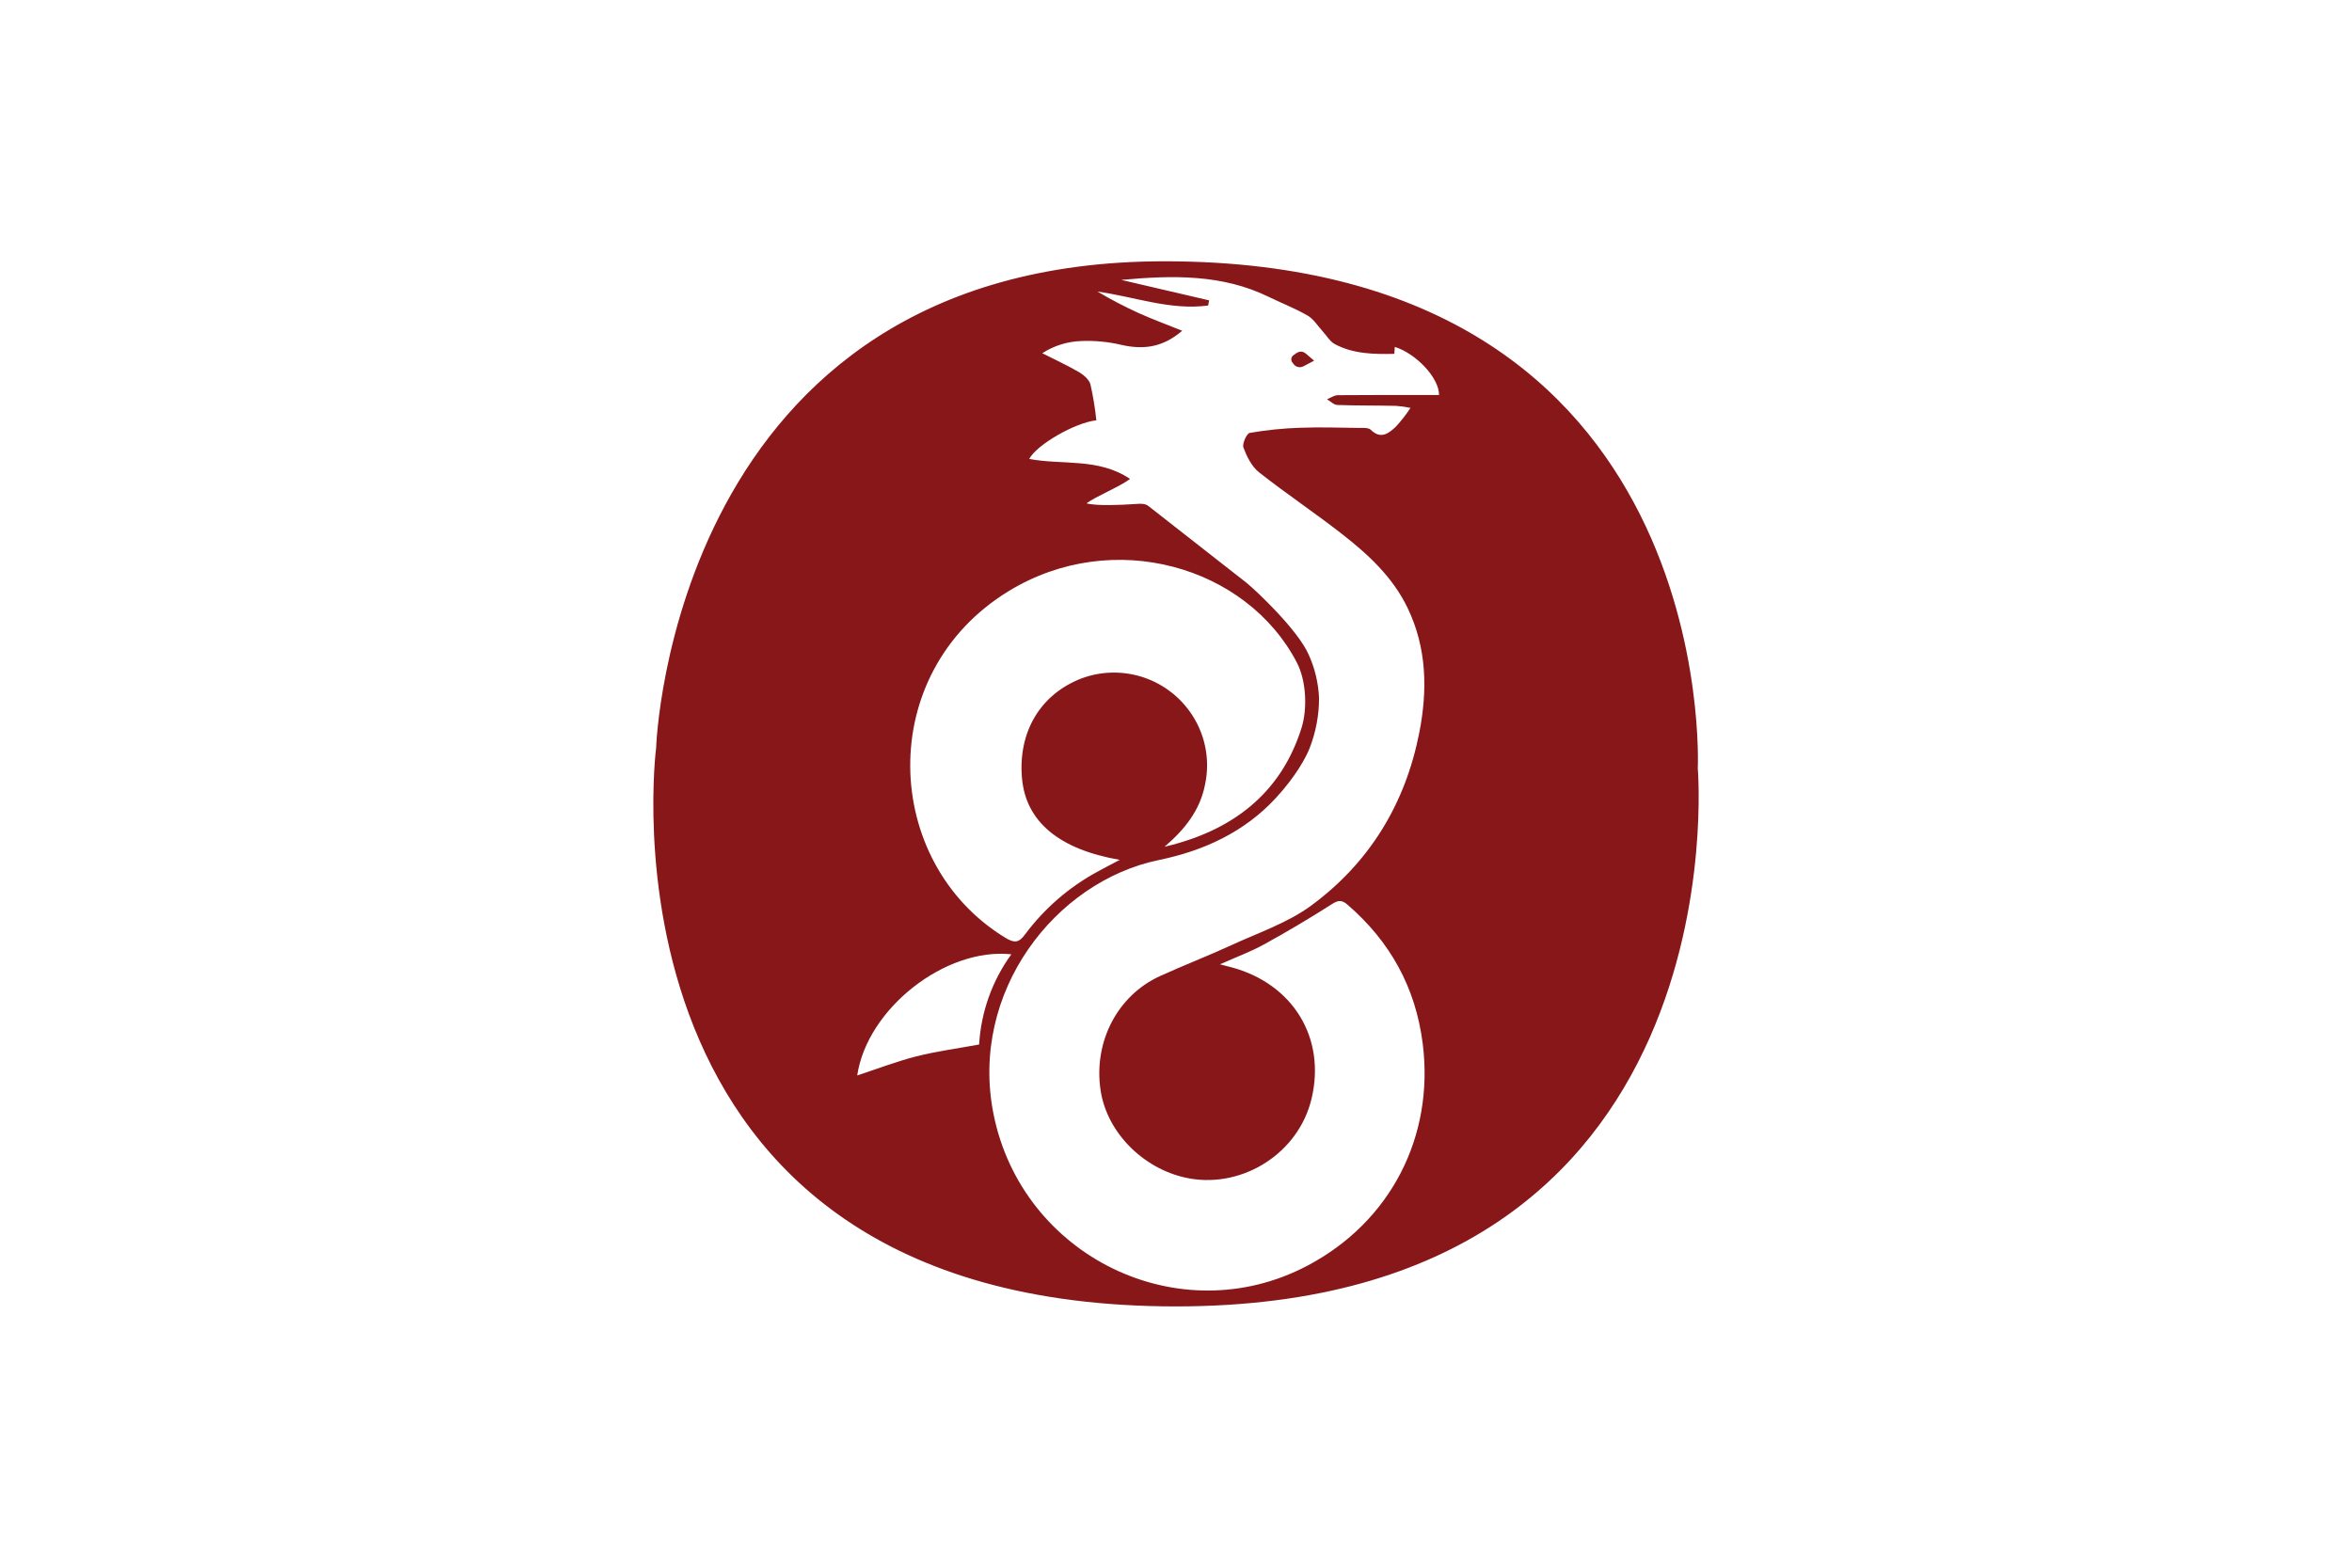
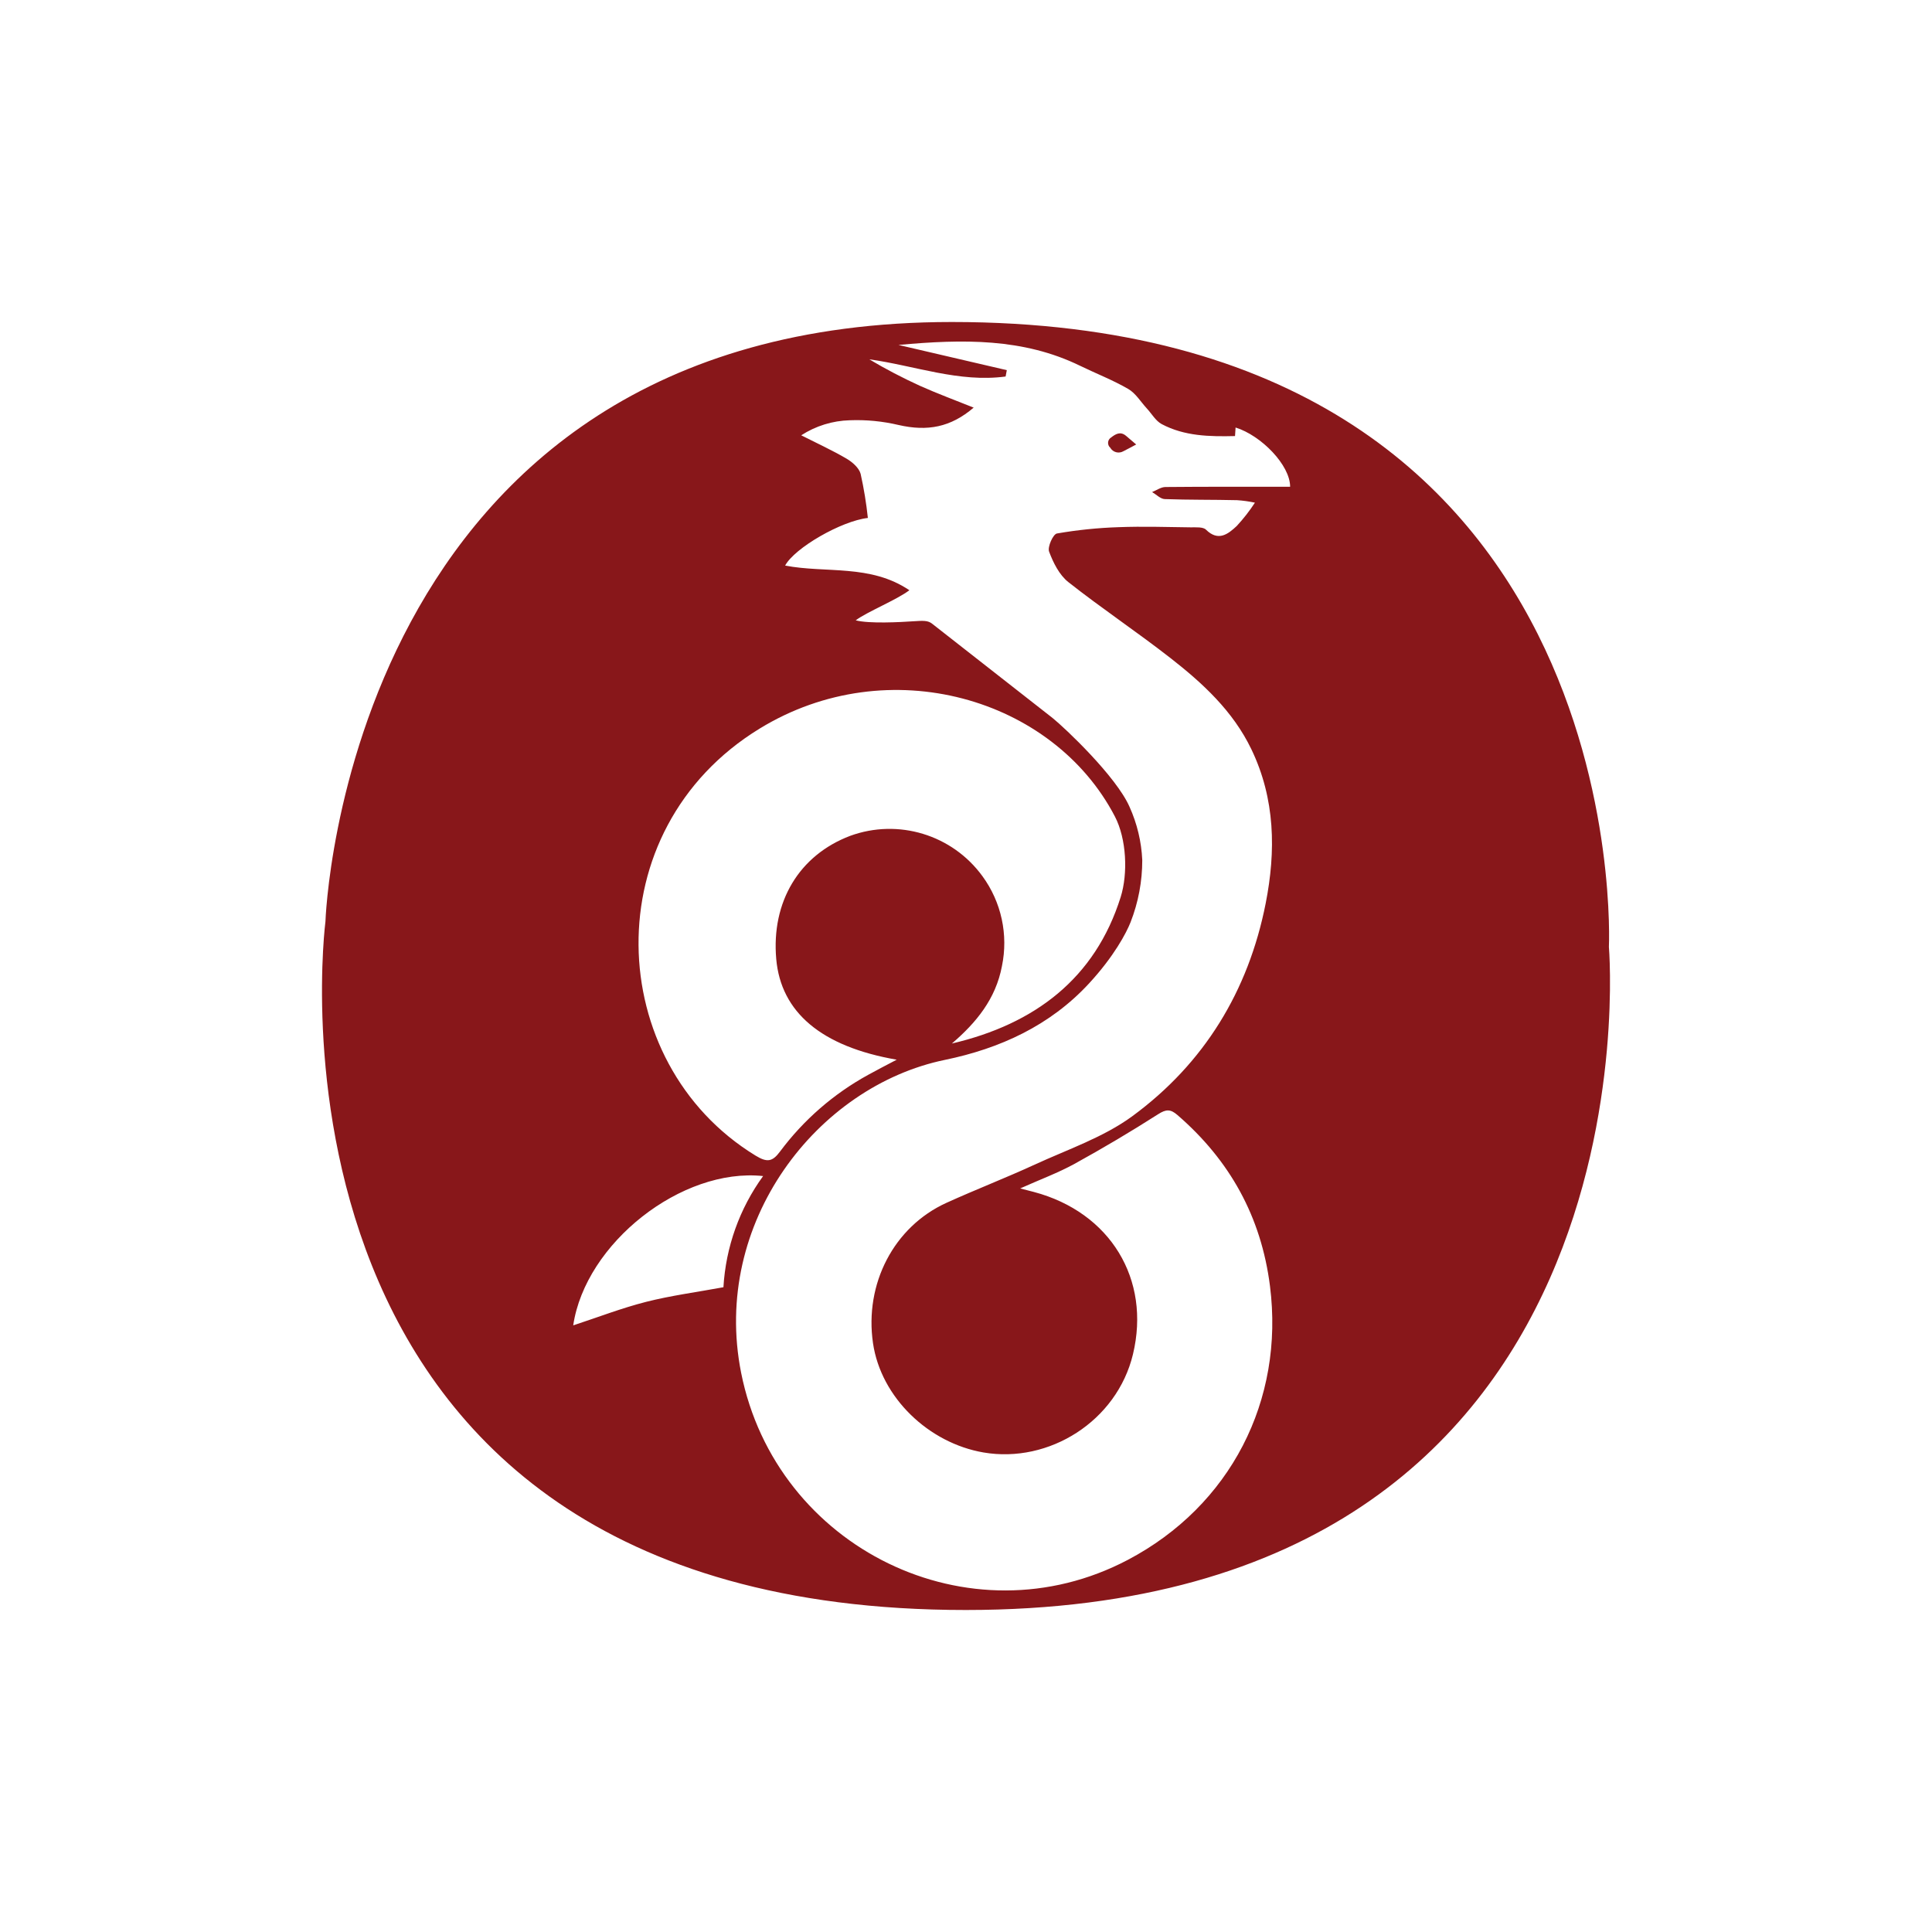
- <svg xmlns="http://www.w3.org/2000/svg" height="800" width="1200" viewBox="-45.001 -75 390.005 450">
+ <svg xmlns="http://www.w3.org/2000/svg" height="32" width="32" viewBox="-45.001 -75 390.005 450">
  <g fill="#88171A">
    <path d="M299.745 145.56S306.685 0 146.705 0C5.225 0 .805 139.63.805 139.63S-20.005 300 149.965 300c163.02 0 149.78-154.44 149.78-154.44zm-197.8-50.863c30.017-18.364 68.366-7.14 82.735 20.476 2.724 5.234 3.07 13.291 1.345 18.782-5.955 18.956-20.014 29.587-39.312 34.103 5.69-4.87 10.218-10.394 11.659-18.025a26.402 26.402 0 00-4.543-20.956 26.76 26.76 0 00-30.81-9.39c-11.882 4.512-18.39 15.355-17.217 28.684 1.09 12.38 10.484 20.405 28.061 23.453-2.627 1.39-4.65 2.414-6.63 3.517a63.918 63.918 0 00-20.543 17.868c-1.784 2.408-3.01 2.602-5.727.941-35.338-21.61-37.61-75.844.982-99.453zm-26.449 133.53c-5.677 1.441-11.178 3.574-16.98 5.478 2.838-19.152 25.264-36.789 44.23-34.777a48.881 48.881 0 00-9.243 25.893c-6.302 1.161-12.24 1.942-18.007 3.405zm120.79-186.98c5.61.206 11.23.12 16.844.254 1.402.092 2.794.286 4.168.58a40.607 40.607 0 01-4.236 5.434c-2.007 1.87-4.275 3.698-7.166.856-.696-.684-2.339-.527-3.549-.543-5.582-.073-11.172-.252-16.746-.041a104.04 104.04 0 00-14.425 1.473c-.894.16-2.23 3.131-1.819 4.227.97 2.585 2.383 5.436 4.478 7.09 7.74 6.11 15.972 11.595 23.748 17.663 7.556 5.897 14.589 12.358 18.875 21.253 5.584 11.59 5.747 23.743 3.339 35.95-4.02 20.378-14.333 37.261-31.032 49.524-6.729 4.941-15.06 7.746-22.767 11.295-6.778 3.123-13.755 5.812-20.55 8.901-12.248 5.57-19.132 18.865-17.107 32.688 1.858 12.685 12.987 23.271 25.735 25.456 15.292 2.622 31.07-7.316 34.812-22.86 4.206-17.478-5.29-33.083-23.065-37.813-.783-.208-1.569-.405-3.201-.827 4.754-2.124 8.861-3.638 12.653-5.724a347.934 347.934 0 0019.48-11.562c1.875-1.2 2.887-1.2 4.486.182 12.225 10.57 19.518 23.718 21.563 39.84 3.384 26.683-9.247 51.197-33.072 63.761-36.86 19.44-81.965-2.686-90.106-43.552-6.974-35.003 17.73-66.754 47.462-72.884 12.787-2.636 24.48-7.96 33.57-17.807 5.865-6.354 8.708-11.806 9.677-14.266a39.565 39.565 0 002.721-14.469 33.867 33.867 0 00-2.965-12.398c-3.104-7.075-14.995-18.33-17.94-20.704l-28-21.92c-.987-.813-2.099-.754-4.507-.591-2.861.194-10.175.599-13.331-.228 2.553-1.933 9.513-4.746 12.502-7.007-9.074-6.13-19.43-3.916-28.941-5.747 2.199-4.095 13.08-10.39 19.27-11.09a91.533 91.533 0 00-1.688-10.282c-.378-1.391-1.931-2.74-3.286-3.535-3.286-1.927-6.77-3.517-10.55-5.433a21.936 21.936 0 0111.333-3.505A42.316 42.316 0 01134.3 23.99c6.742 1.54 12.124.535 17.488-4.048-4.222-1.7-8.444-3.253-12.538-5.09a123.04 123.04 0 01-11.78-6.159c10.623 1.476 20.897 5.459 31.758 4.004l.277-1.481-25.229-5.873c15.04-1.376 29.042-1.604 42.301 4.855 3.731 1.817 7.635 3.321 11.211 5.397 1.744 1.012 2.919 3.008 4.35 4.56 1.136 1.232 2.05 2.883 3.446 3.626 5.3 2.818 11.134 2.929 17.078 2.787l.13-1.993c5.983 1.87 12.715 8.768 12.704 13.806-9.69 0-19.374-.037-29.056.054-1.034.01-2.062.766-3.093 1.175.98.571 1.943 1.6 2.942 1.637z" />
    <path d="M183.785 26.906a1.48 1.48 0 00-.189 2.369 2.233 2.233 0 003.072.821c.933-.47 1.848-.97 2.975-1.566-.908-.775-1.636-1.415-2.385-2.032-1.318-1.086-2.411-.404-3.473.408z" />
  </g>
</svg>
